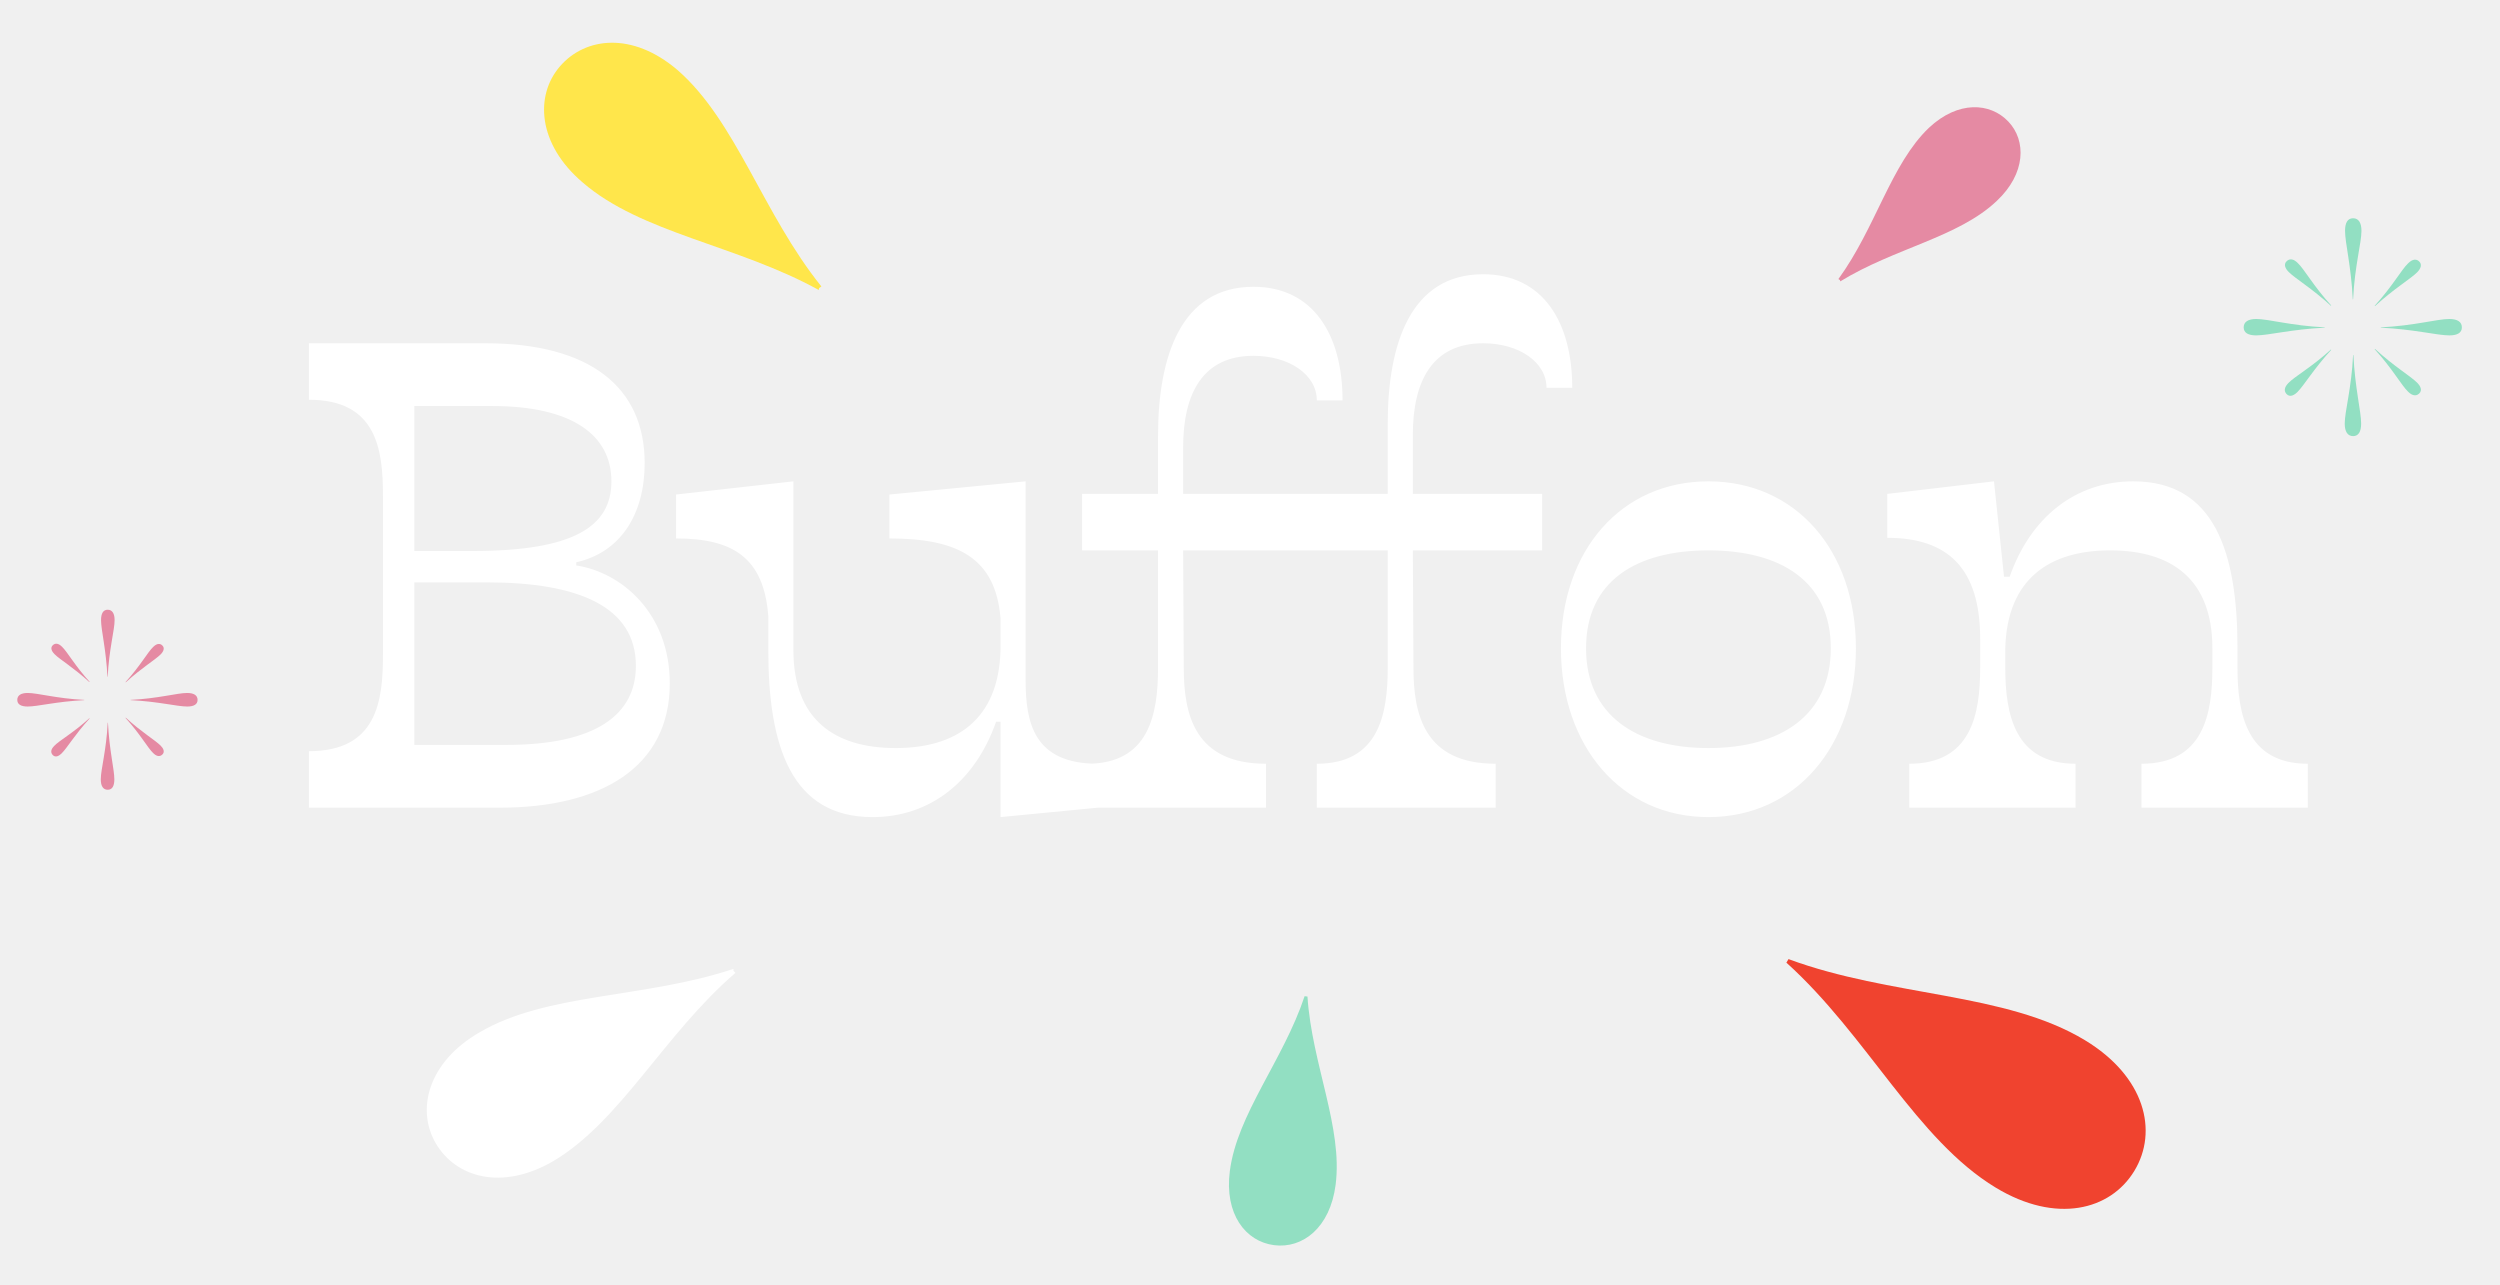
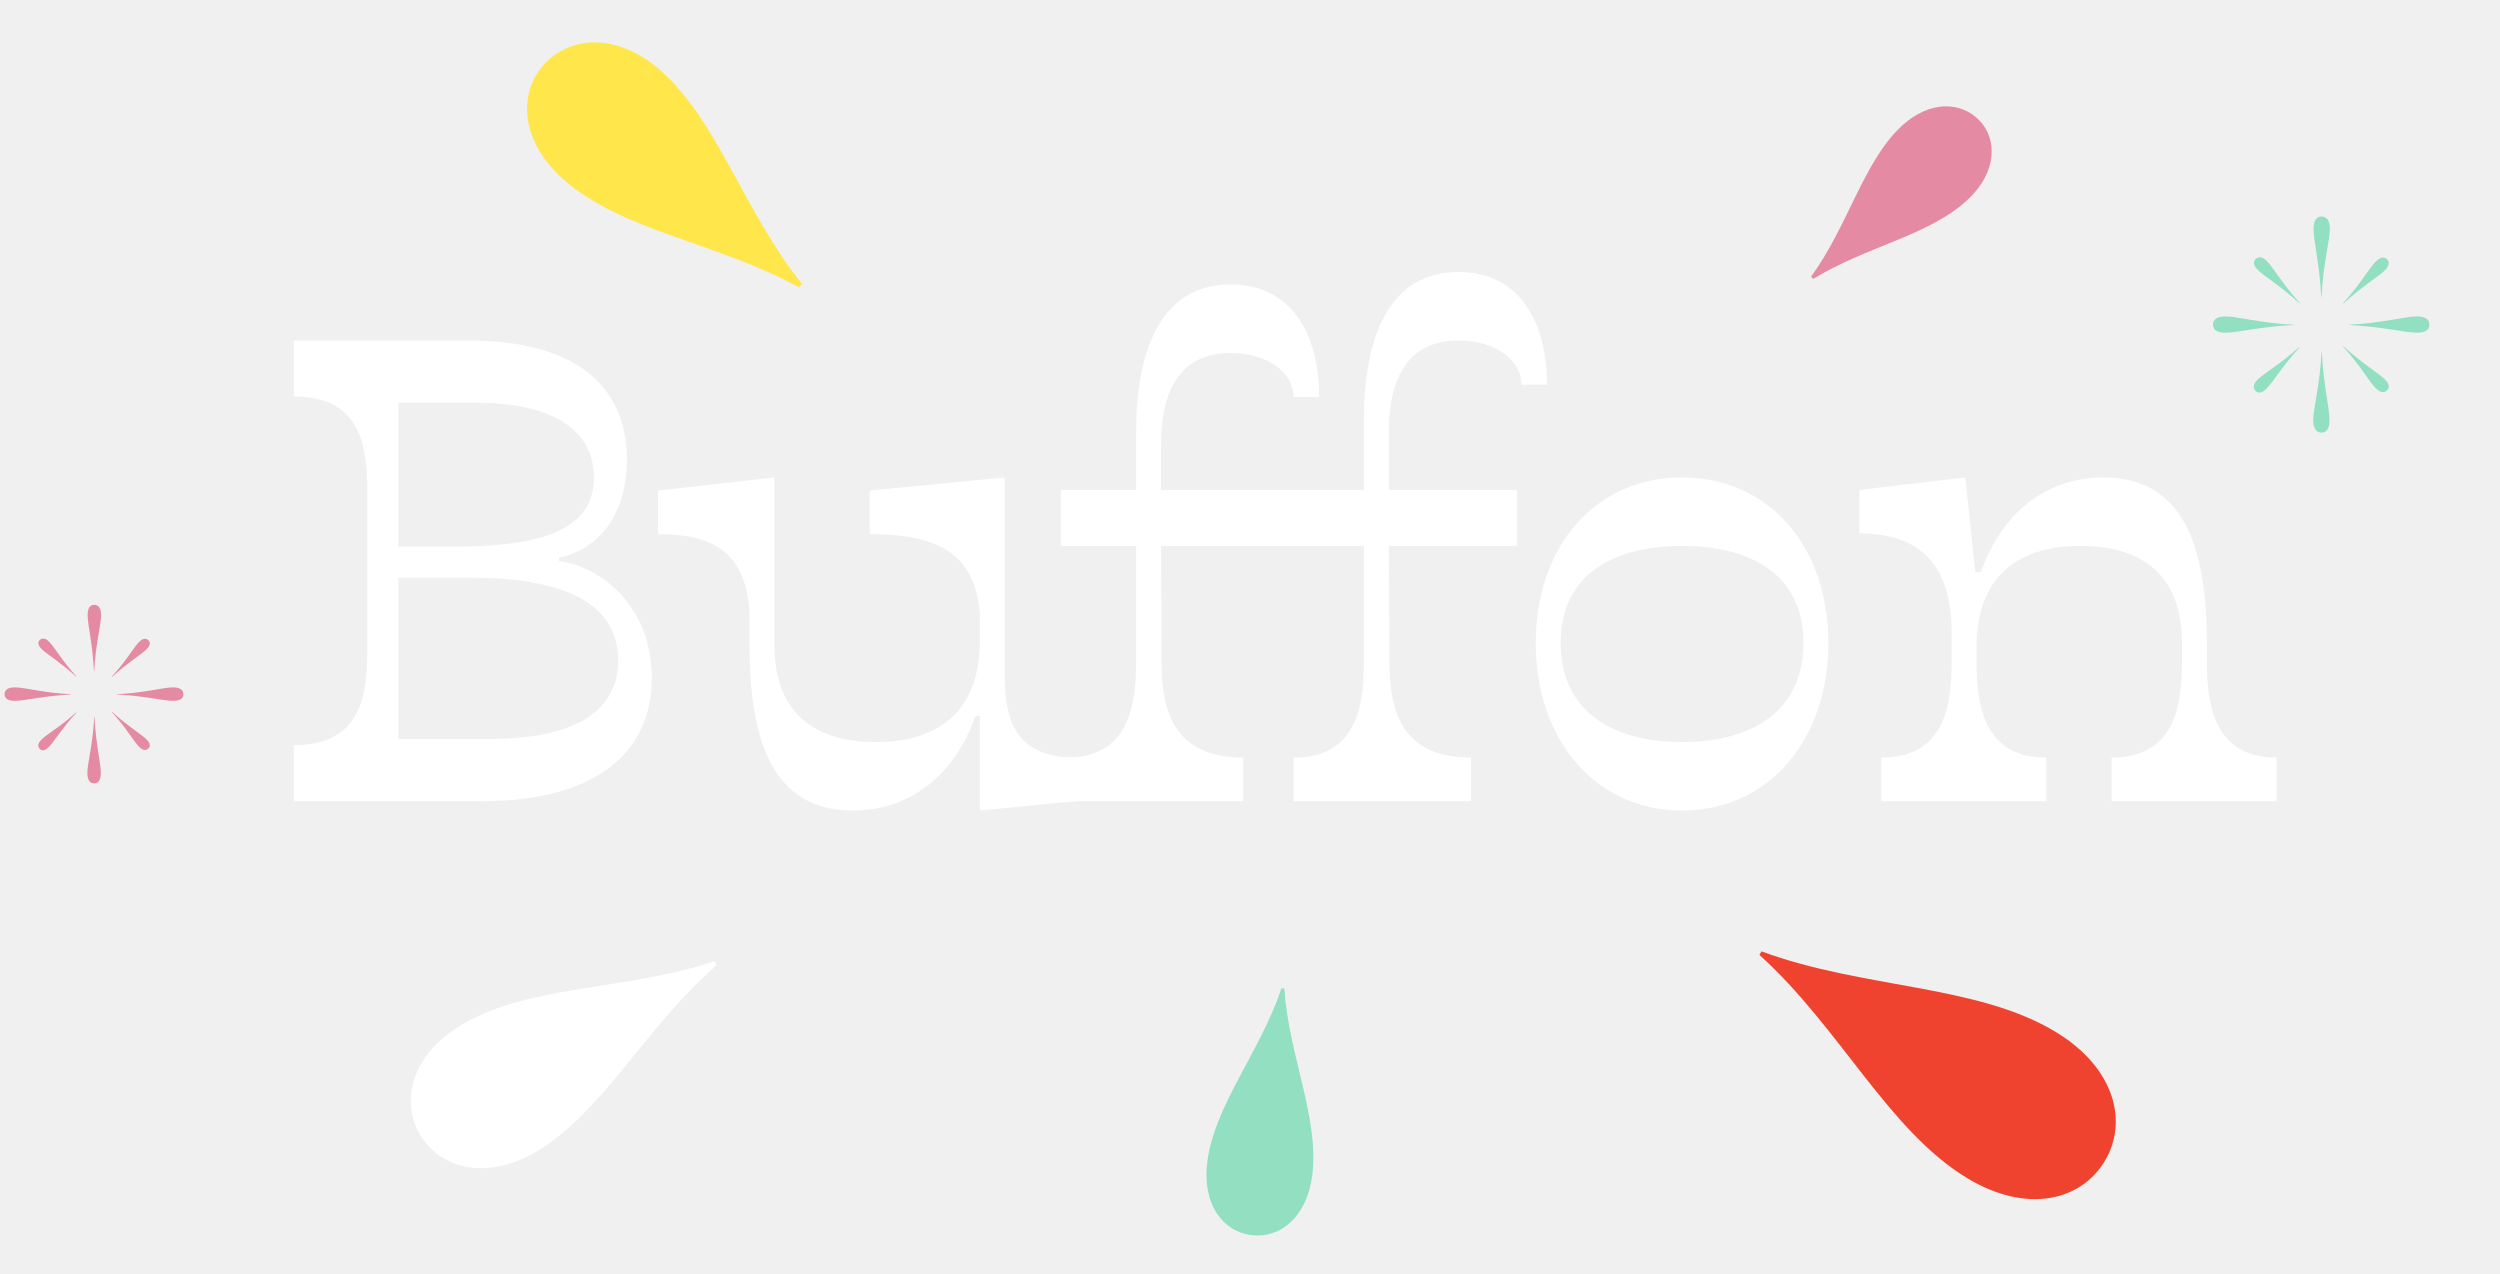
- <svg xmlns="http://www.w3.org/2000/svg" width="1968.897" height="1011.463" viewBox="0 0 1968.897 1011.463">
-   <g fill="#fff">
-     <path d="M527.489 538.234c0 66.231-54.369 97.864-133.945 97.864h-150.257v-44.483c53.38 0 58.323-39.047 58.323-75.622v-125.542c0-36.575-4.943-75.622-58.323-75.622v-44.484h138.888c82.542 0 125.543 34.598 125.543 94.404 0 40.036-18.782 70.186-53.875 78.094v2.472c35.587 5.435 73.646 37.562 73.646 92.919zm-201.166-104.288h45.966c79.577 0 109.232-19.276 109.232-54.863 0-36.575-31.139-59.312-93.91-59.312h-61.288v114.175zm174.475 90.45c0-46.46-44.978-65.737-117.141-65.737h-57.334v128.014h72.162c70.68 0 102.313-23.725 102.313-62.277zM864.572 601.5v34.599l-76.611 7.414v-75.128h-3.46c-16.311 46.461-51.403 75.128-97.369 75.128-63.761 0-82.048-55.357-82.048-131.474v-26.69c-3.46-46.46-28.173-61.289-72.657-61.289v-34.598l92.428-10.38v132.957c0 54.862 32.621 77.104 80.564 77.104 46.955 0 81.06-21.747 82.542-77.104v-25.208c-3.954-47.449-33.609-62.771-87.484-62.771v-34.598l107.255-10.38v156.681c-.001 34.104 6.919 65.737 56.84 65.737zM1112.69 342.507v46.461h101.817v44.483h-101.817l.494 92.426c0 36.575 8.402 75.622 64.748 75.622v34.599h-140.865v-34.598c48.933 0 55.852-39.047 55.852-75.622v-92.426h-161.13l.494 92.426c0 36.575 8.402 75.622 64.748 75.622v34.599h-140.864v-34.599c48.932 0 55.852-39.047 55.852-75.622v-92.426h-59.806v-44.483h59.806v-45.473c0-63.266 18.287-117.635 75.128-117.635 46.955 0 70.186 37.564 70.186 89.462h-20.266c0-20.265-21.747-35.093-49.92-35.093-39.541 0-55.357 29.161-55.357 72.162v36.576h161.129v-55.357c0-63.266 18.288-117.635 75.129-117.635 46.954 0 70.185 37.563 70.185 89.461h-20.265c0-20.265-21.747-35.093-49.92-35.093-39.542.001-55.358 29.162-55.358 72.163zM1229.333 510.556c0-77.104 47.449-131.473 116.151-131.473s116.151 54.369 116.151 131.473c0 77.105-47.449 132.957-116.151 132.957s-116.151-55.852-116.151-132.957zm116.152 78.588c56.84 0 96.381-25.701 96.381-78.588 0-52.885-39.541-77.104-96.381-77.104s-96.381 24.219-96.381 77.104c0 52.886 39.541 78.588 96.381 78.588zM1817.505 601.5v34.599h-130.979v-34.599c48.933 0 55.852-39.047 55.852-75.622v-15.322c0-54.863-32.621-77.104-80.564-77.104-46.955 0-81.059 21.747-82.542 77.104v15.322c0 36.575 7.414 75.622 55.357 75.622v34.599h-130.979v-34.599c48.932 0 55.852-39.047 55.852-75.622v-22.736c0-55.357-25.207-79.576-73.15-79.576v-34.598l84.024-9.886 7.908 75.128h4.448c16.311-46.461 51.403-75.128 97.37-75.128 63.76 0 82.047 55.357 82.047 131.473v15.322c-.001 36.576 7.413 75.623 55.356 75.623z" />
+ <svg xmlns="http://www.w3.org/2000/svg" version="1.1" id="Layer_1" x="0px" y="0px" viewBox="0 0 1984.897 1011.463" enable-background="new 0 0 1984.897 1011.463" xml:space="preserve">
+   <g>
+     <g>
+       <path fill="#FFFFFF" d="M517.489,538.234c0,66.231-54.369,97.864-133.945,97.864H233.287v-44.483    c53.38,0,58.323-39.047,58.323-75.622V390.451c0-36.575-4.943-75.622-58.323-75.622v-44.484h138.888    c82.542,0,125.543,34.598,125.543,94.404c0,40.036-18.782,70.186-53.875,78.094v2.472    C479.43,450.75,517.489,482.877,517.489,538.234z M316.323,433.946h45.966c79.577,0,109.232-19.276,109.232-54.863    c0-36.575-31.139-59.312-93.91-59.312h-61.288V433.946z M490.798,524.396c0-46.46-44.978-65.737-117.141-65.737h-57.334v128.014    h72.162C459.165,586.673,490.798,562.948,490.798,524.396z" />
+       <path fill="#FFFFFF" d="M854.572,601.5v34.599l-76.611,7.414v-75.128h-3.46c-16.311,46.461-51.403,75.128-97.369,75.128    c-63.761,0-82.048-55.357-82.048-131.474v-26.69c-3.46-46.46-28.173-61.289-72.657-61.289v-34.598l92.428-10.38v132.957    c0,54.862,32.621,77.104,80.564,77.104c46.955,0,81.06-21.747,82.542-77.104v-25.208c-3.954-47.449-33.609-62.771-87.484-62.771    v-34.598l107.255-10.38v156.681C797.731,569.867,804.651,601.5,854.572,601.5z" />
+       <path fill="#FFFFFF" d="M1102.69,342.507v46.461h101.817v44.483H1102.69l0.494,92.426c0,36.575,8.402,75.622,64.748,75.622v34.599    h-140.865V601.5c48.933,0,55.852-39.047,55.852-75.622v-92.426H921.789l0.494,92.426c0,36.575,8.402,75.622,64.748,75.622v34.599    H846.167V601.5c48.932,0,55.852-39.047,55.852-75.622v-92.426h-59.806v-44.483h59.806v-45.473    c0-63.266,18.287-117.635,75.128-117.635c46.955,0,70.186,37.564,70.186,89.462h-20.266c0-20.265-21.747-35.093-49.92-35.093    c-39.541,0-55.357,29.161-55.357,72.162v36.576h161.129v-55.357c0-63.266,18.288-117.635,75.129-117.635    c46.954,0,70.185,37.563,70.185,89.461h-20.265c0-20.265-21.747-35.093-49.92-35.093    C1118.506,270.345,1102.69,299.506,1102.69,342.507z" />
+       <path fill="#FFFFFF" d="M1219.333,510.556c0-77.104,47.449-131.473,116.151-131.473s116.151,54.369,116.151,131.473    c0,77.105-47.449,132.957-116.151,132.957S1219.333,587.661,1219.333,510.556z M1335.485,589.144    c56.84,0,96.381-25.701,96.381-78.588c0-52.885-39.541-77.104-96.381-77.104s-96.381,24.219-96.381,77.104    C1239.104,563.442,1278.645,589.144,1335.485,589.144z" />
+       <path fill="#FFFFFF" d="M1807.505,601.5v34.599h-130.979V601.5c48.933,0,55.852-39.047,55.852-75.622v-15.322    c0-54.863-32.621-77.104-80.564-77.104c-46.955,0-81.059,21.747-82.542,77.104v15.322c0,36.575,7.414,75.622,55.357,75.622v34.599    h-130.979V601.5c48.932,0,55.852-39.047,55.852-75.622v-22.736c0-55.357-25.207-79.576-73.15-79.576v-34.598l84.024-9.886    l7.908,75.128h4.448c16.311-46.461,51.403-75.128,97.37-75.128c63.76,0,82.047,55.357,82.047,131.473v15.322    C1752.148,562.453,1759.562,601.5,1807.505,601.5z" />
+     </g>
+     <g>
+       <g>
+         <path fill="#F0432F" d="M1670.949,922.099c-18.933,31.287-61.9,41.854-109.175,13.243     c-62.571-37.869-101.007-119.547-164.894-177.21l1.683-2.78c80.717,29.853,170.905,26.016,233.476,63.885     C1679.315,847.848,1689.882,890.814,1670.949,922.099z" />
+       </g>
+     </g>
+     <path fill="#FFFFFF" d="M425.461,914.612c-40.625,23.44-76.566,12.501-92.193-14.062c-15.627-26.566-6.249-64.065,34.376-87.505   c53.129-31.253,129.695-26.563,200.012-50.003v1.562l1.564,1.564C512.966,814.607,478.59,883.362,425.461,914.612z" />
+     <path fill="#FFE64B" d="M431.061,52.182c20.007-23.082,57.007-27.281,92.394,2.874c46.167,40.017,67.31,113.219,113.432,170.552   l-1.806,1.243l-0.281,1.522c-64.326-35.492-139.805-44.694-185.969-84.713C413.445,113.508,411.051,75.266,431.061,52.182z" />
+     <path fill="#92DFC2" d="M1041.884,933.064c-4.336,33.781-25.937,50.467-48.459,47.577c-22.518-2.89-39.205-24.491-34.869-58.272   c5.781-45.042,42.108-87.306,58.894-137.805l2.251,0.289C1023.187,837.953,1047.666,888.022,1041.884,933.064z" />
+     <g>
+       <path fill="#E58AA3" d="M3.613,551.195c0-3.56,2.933-5.444,8.168-5.444c7.958,0,22.827,4.397,44.607,5.444v0.21    c-21.78,1.047-36.649,5.026-44.607,5.026C6.545,556.432,3.613,554.756,3.613,551.195z M31.466,594.547    c-1.885-2.094-1.256-4.607,1.257-7.12c4.188-4.398,15.079-10.262,27.645-21.78l0.209,0.209    c-11.518,12.565-17.592,23.037-21.989,27.436C36.702,595.176,33.77,597.061,31.466,594.547z M31.676,508.054    c2.094-1.885,4.607-1.257,7.12,1.257c4.398,4.188,10.263,15.078,21.78,27.645l-0.209,0.209    c-12.565-11.519-23.037-17.592-27.435-21.989C31.048,513.289,29.162,510.357,31.676,508.054z M74.818,621.982    c-3.56,0-5.445-2.933-5.445-8.168c0-7.958,4.398-22.827,5.445-44.608h0.21c1.047,21.781,5.026,36.65,5.026,44.608    C80.054,619.05,78.378,621.982,74.818,621.982z M74.818,480.201c3.561,0,5.445,2.932,5.445,8.167    c0,7.958-4.397,22.827-5.445,44.607h-0.209c-1.047-21.78-5.026-36.649-5.026-44.607C69.582,483.132,71.258,480.201,74.818,480.201    z M89.059,537.374l-0.209-0.21c11.519-12.565,17.382-23.456,21.78-27.645c3.142-3.142,5.654-2.723,7.12-1.256    c2.095,1.885,1.257,4.607-1.257,7.12C112.096,519.781,101.624,525.855,89.059,537.374z M117.75,594.338    c-2.094,1.885-4.607,1.257-7.12-1.257c-4.398-4.188-10.262-15.079-21.78-27.645l0.209-0.209    c12.565,11.519,23.037,17.592,27.435,21.989C118.379,589.102,120.264,592.034,117.75,594.338z M92.828,551.405v-0.21    c21.78-1.047,36.65-5.444,44.608-5.444c5.235,0,8.167,1.885,8.167,5.444c0,3.561-2.932,5.236-8.167,5.236    C129.479,556.432,114.609,552.452,92.828,551.405z" />
+     </g>
+     <g>
+       <path fill="#92DFC2" d="M1757.03,257.807c0-4.309,3.548-6.59,9.884-6.59c9.631,0,27.626,5.322,53.984,6.59v0.253    c-26.358,1.267-44.354,6.083-53.984,6.083C1760.577,264.143,1757.03,262.115,1757.03,257.807z M1790.738,310.27    c-2.281-2.534-1.521-5.576,1.521-8.617c5.069-5.323,18.249-12.419,33.455-26.359l0.254,0.253    c-13.939,15.207-21.29,27.879-26.612,33.202C1797.073,311.031,1793.526,313.312,1790.738,310.27z M1790.991,205.596    c2.534-2.281,5.575-1.521,8.617,1.521c5.322,5.069,12.419,18.249,26.358,33.455l-0.254,0.254    c-15.206-13.94-27.879-21.29-33.201-26.612C1790.231,211.932,1787.949,208.384,1790.991,205.596z M1843.201,343.472    c-4.309,0-6.59-3.549-6.59-9.885c0-9.631,5.322-27.625,6.59-53.984h0.254c1.267,26.359,6.082,44.354,6.082,53.984    C1849.537,339.923,1847.51,343.472,1843.201,343.472z M1843.201,171.888c4.309,0,6.59,3.548,6.59,9.884    c0,9.631-5.322,27.626-6.59,53.984h-0.253c-1.268-26.358-6.083-44.354-6.083-53.984    C1836.865,175.436,1838.893,171.888,1843.201,171.888z M1860.436,241.079l-0.253-0.253c13.939-15.207,21.036-28.386,26.358-33.456    c3.802-3.802,6.843-3.294,8.617-1.521c2.534,2.281,1.521,5.576-1.521,8.617C1888.316,219.789,1875.643,227.139,1860.436,241.079z     M1895.158,310.017c-2.534,2.281-5.576,1.521-8.617-1.521c-5.322-5.069-12.419-18.249-26.358-33.456l0.253-0.253    c15.207,13.939,27.88,21.29,33.202,26.612C1895.919,303.681,1898.199,307.229,1895.158,310.017z M1864.998,258.06v-0.253    c26.358-1.268,44.354-6.59,53.984-6.59c6.336,0,9.885,2.281,9.885,6.59s-3.549,6.336-9.885,6.336    C1909.352,264.143,1891.357,259.327,1864.998,258.06z" />
+     </g>
+     <path fill="#E58AA3" d="M1509.17,100.628c22.998-21.563,48.195-19.91,62.49-4.919c14.292,14.993,13.901,40.972-9.097,62.533   c-29.98,28.591-80.808,37.252-123.236,63.361l-0.239-1.022l-1.26-0.785C1467.224,179.479,1479.19,129.217,1509.17,100.628z" />
  </g>
-   <path fill="#F0432F" d="M1680.949 922.099c-18.933 31.287-61.9 41.854-109.175 13.243-62.571-37.869-101.007-119.547-164.894-177.21l1.683-2.78c80.717 29.853 170.905 26.016 233.476 63.885 47.276 28.611 57.843 71.577 38.91 102.862z" />
-   <path fill="#fff" d="M435.461 914.612c-40.625 23.44-76.566 12.501-92.193-14.062-15.627-26.566-6.249-64.065 34.376-87.505 53.129-31.253 129.695-26.563 200.012-50.003v1.562l1.564 1.564c-56.254 48.439-90.63 117.194-143.759 148.444z" />
-   <path fill="#FFE64B" d="M441.061 52.182c20.007-23.082 57.007-27.281 92.394 2.874 46.167 40.017 67.31 113.219 113.432 170.552l-1.806 1.243-.281 1.522c-64.326-35.492-139.805-44.694-185.969-84.713-35.386-30.152-37.78-68.394-17.77-91.478z" />
-   <path fill="#92DFC2" d="M1051.884 933.064c-4.336 33.781-25.937 50.467-48.459 47.577-22.518-2.89-39.205-24.491-34.869-58.272 5.781-45.042 42.108-87.306 58.894-137.805l2.251.289c3.486 53.1 27.965 103.169 22.183 148.211z" />
-   <path fill="#E58AA3" d="M13.613 551.195c0-3.56 2.933-5.444 8.168-5.444 7.958 0 22.827 4.397 44.607 5.444v.21c-21.78 1.047-36.649 5.026-44.607 5.026-5.236.001-8.168-1.675-8.168-5.236zm27.853 43.352c-1.885-2.094-1.256-4.607 1.257-7.12 4.188-4.398 15.079-10.262 27.645-21.78l.209.209c-11.518 12.565-17.592 23.037-21.989 27.436-1.886 1.884-4.818 3.769-7.122 1.255zm.21-86.493c2.094-1.885 4.607-1.257 7.12 1.257 4.398 4.188 10.263 15.078 21.78 27.645l-.209.209c-12.565-11.519-23.037-17.592-27.435-21.989-1.884-1.887-3.77-4.819-1.256-7.122zm43.142 113.928c-3.56 0-5.445-2.933-5.445-8.168 0-7.958 4.398-22.827 5.445-44.608h.21c1.047 21.781 5.026 36.65 5.026 44.608 0 5.236-1.676 8.168-5.236 8.168zm0-141.781c3.561 0 5.445 2.932 5.445 8.167 0 7.958-4.397 22.827-5.445 44.607h-.209c-1.047-21.78-5.026-36.649-5.026-44.607-.001-5.236 1.675-8.167 5.235-8.167zm14.241 57.173l-.209-.21c11.519-12.565 17.382-23.456 21.78-27.645 3.142-3.142 5.654-2.723 7.12-1.256 2.095 1.885 1.257 4.607-1.257 7.12-4.397 4.398-14.869 10.472-27.434 21.991zm28.691 56.964c-2.094 1.885-4.607 1.257-7.12-1.257-4.398-4.188-10.262-15.079-21.78-27.645l.209-.209c12.565 11.519 23.037 17.592 27.435 21.989 1.885 1.886 3.77 4.818 1.256 7.122zm-24.922-42.933v-.21c21.78-1.047 36.65-5.444 44.608-5.444 5.235 0 8.167 1.885 8.167 5.444 0 3.561-2.932 5.236-8.167 5.236-7.957.001-22.827-3.979-44.608-5.026z" />
-   <path fill="#92DFC2" d="M1767.03 257.807c0-4.309 3.548-6.59 9.884-6.59 9.631 0 27.626 5.322 53.984 6.59v.253c-26.358 1.267-44.354 6.083-53.984 6.083-6.337 0-9.884-2.028-9.884-6.336zm33.708 52.463c-2.281-2.534-1.521-5.576 1.521-8.617 5.069-5.323 18.249-12.419 33.455-26.359l.254.253c-13.939 15.207-21.29 27.879-26.612 33.202-2.283 2.282-5.83 4.563-8.618 1.521zm.253-104.674c2.534-2.281 5.575-1.521 8.617 1.521 5.322 5.069 12.419 18.249 26.358 33.455l-.254.254c-15.206-13.94-27.879-21.29-33.201-26.612-2.28-2.282-4.562-5.83-1.52-8.618zm52.21 137.876c-4.309 0-6.59-3.549-6.59-9.885 0-9.631 5.322-27.625 6.59-53.984h.254c1.267 26.359 6.082 44.354 6.082 53.984 0 6.336-2.027 9.885-6.336 9.885zm0-171.584c4.309 0 6.59 3.548 6.59 9.884 0 9.631-5.322 27.626-6.59 53.984h-.253c-1.268-26.358-6.083-44.354-6.083-53.984 0-6.336 2.028-9.884 6.336-9.884zm17.235 69.191l-.253-.253c13.939-15.207 21.036-28.386 26.358-33.456 3.802-3.802 6.843-3.294 8.617-1.521 2.534 2.281 1.521 5.576-1.521 8.617-5.321 5.323-17.994 12.673-33.201 26.613zm34.722 68.938c-2.534 2.281-5.576 1.521-8.617-1.521-5.322-5.069-12.419-18.249-26.358-33.456l.253-.253c15.207 13.939 27.88 21.29 33.202 26.612 2.281 2.282 4.561 5.83 1.52 8.618zm-30.16-51.957v-.253c26.358-1.268 44.354-6.59 53.984-6.59 6.336 0 9.885 2.281 9.885 6.59s-3.549 6.336-9.885 6.336c-9.63 0-27.625-4.816-53.984-6.083z" />
-   <path fill="#E58AA3" d="M1519.17 100.628c22.998-21.563 48.195-19.91 62.49-4.919 14.292 14.993 13.901 40.972-9.097 62.533-29.98 28.591-80.808 37.252-123.236 63.361l-.239-1.022-1.26-.785c29.396-40.317 41.362-90.579 71.342-119.168z" />
</svg>
